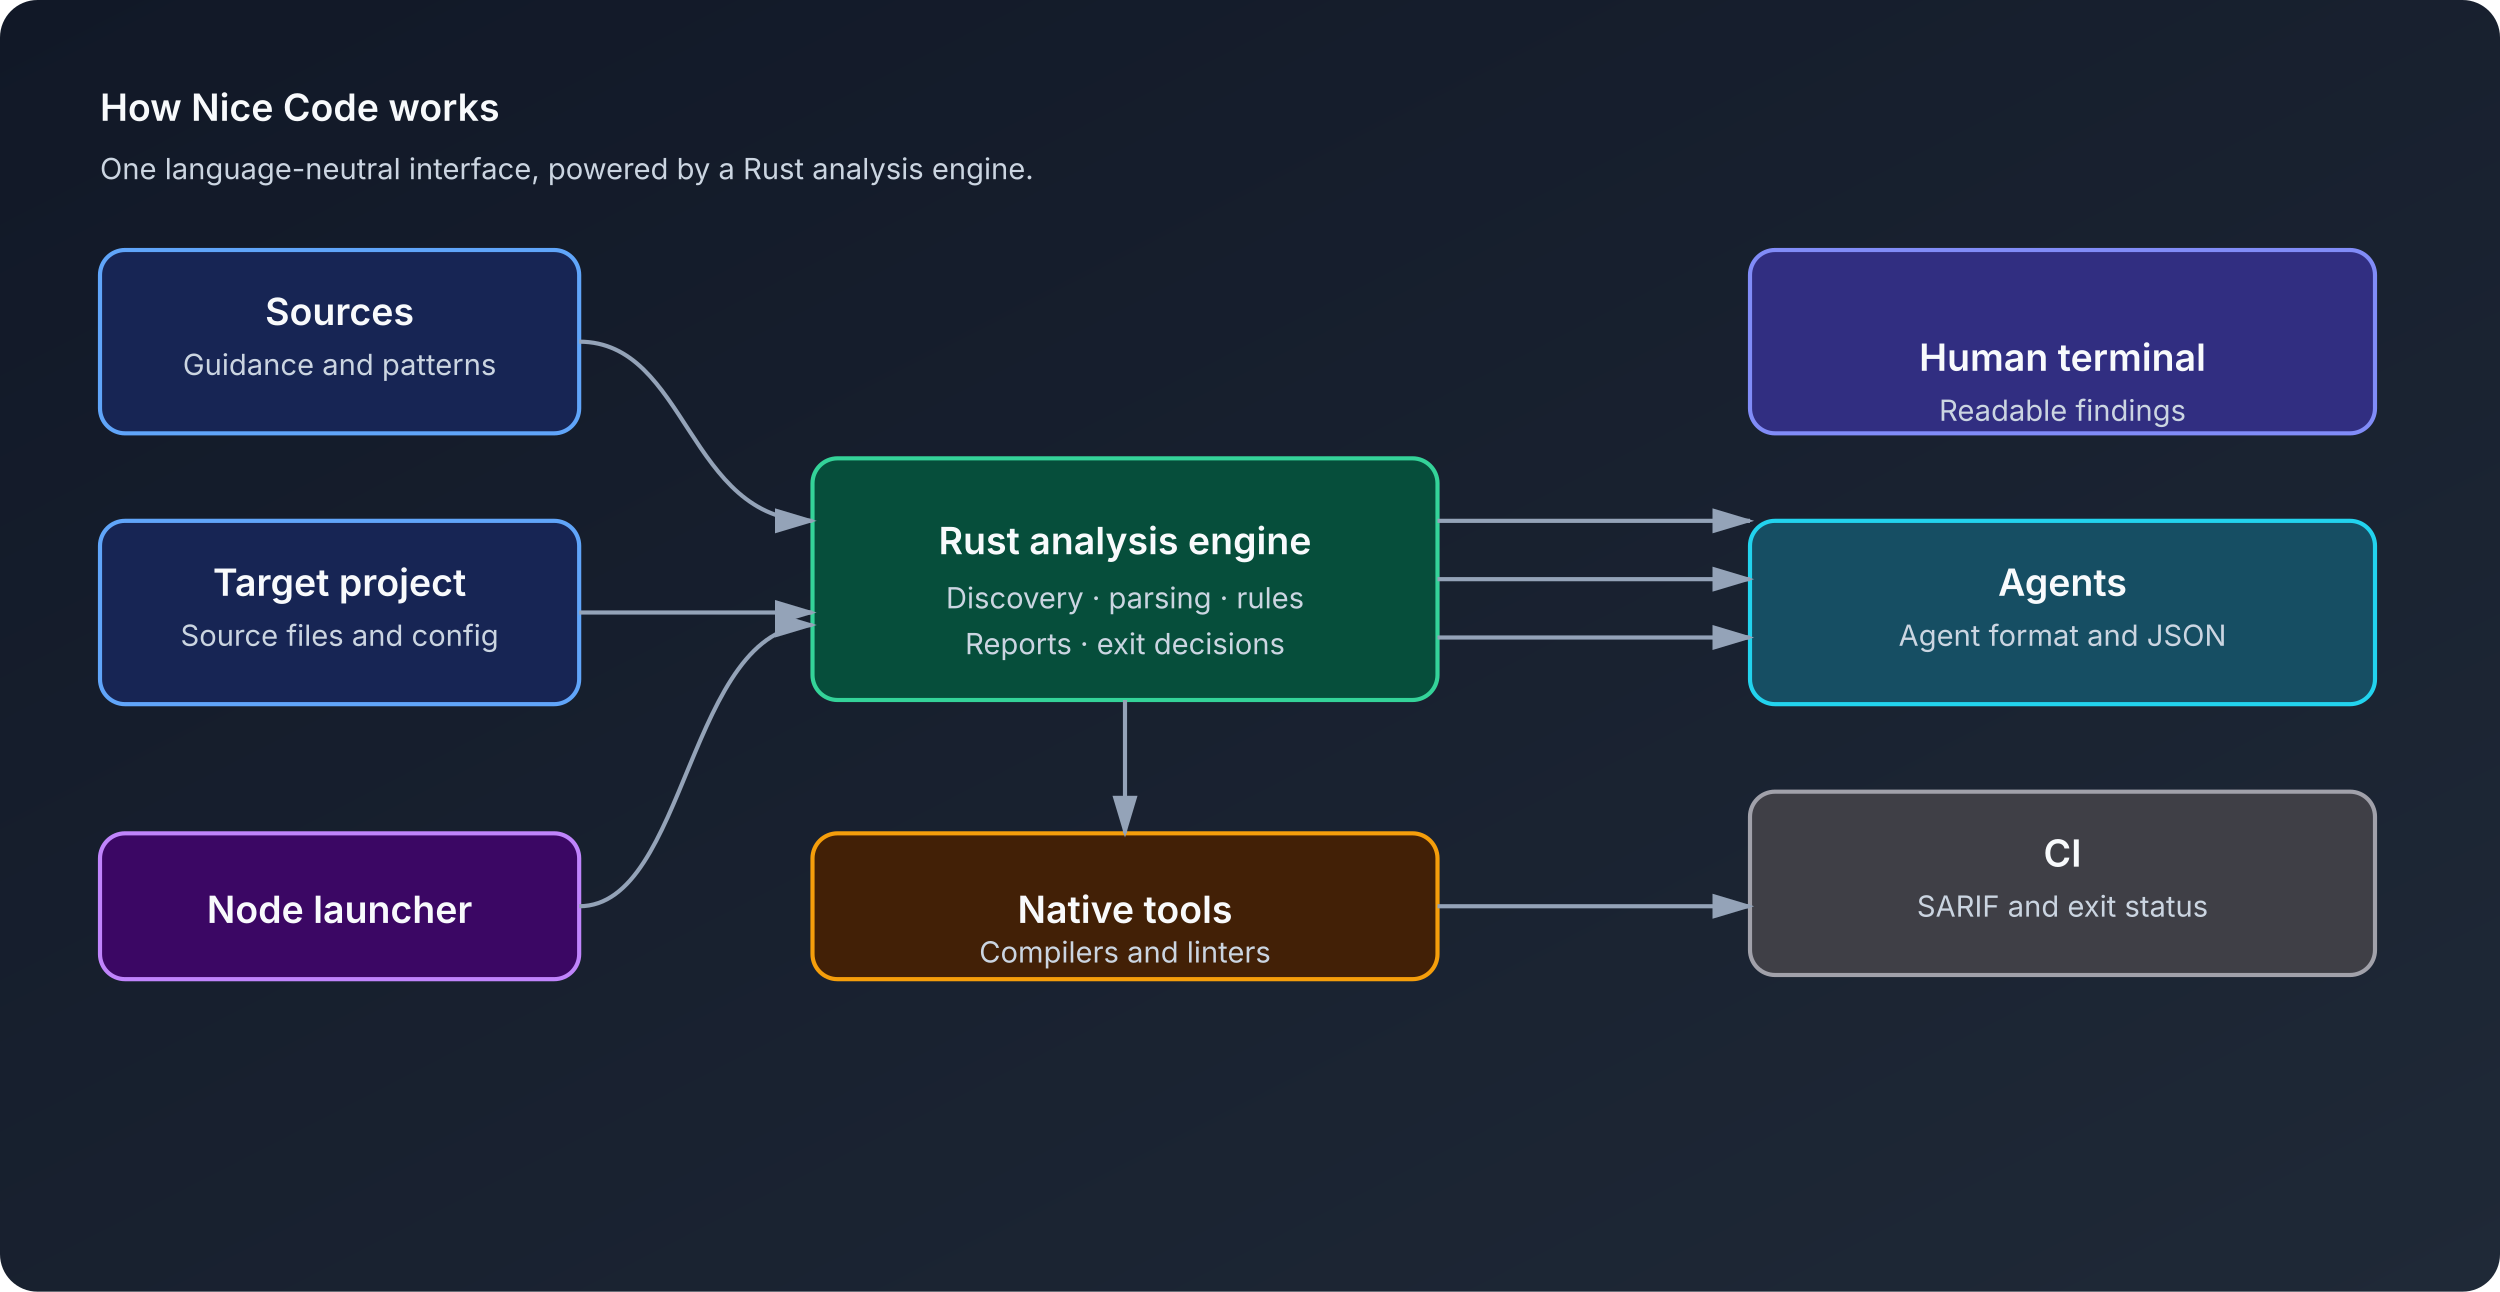
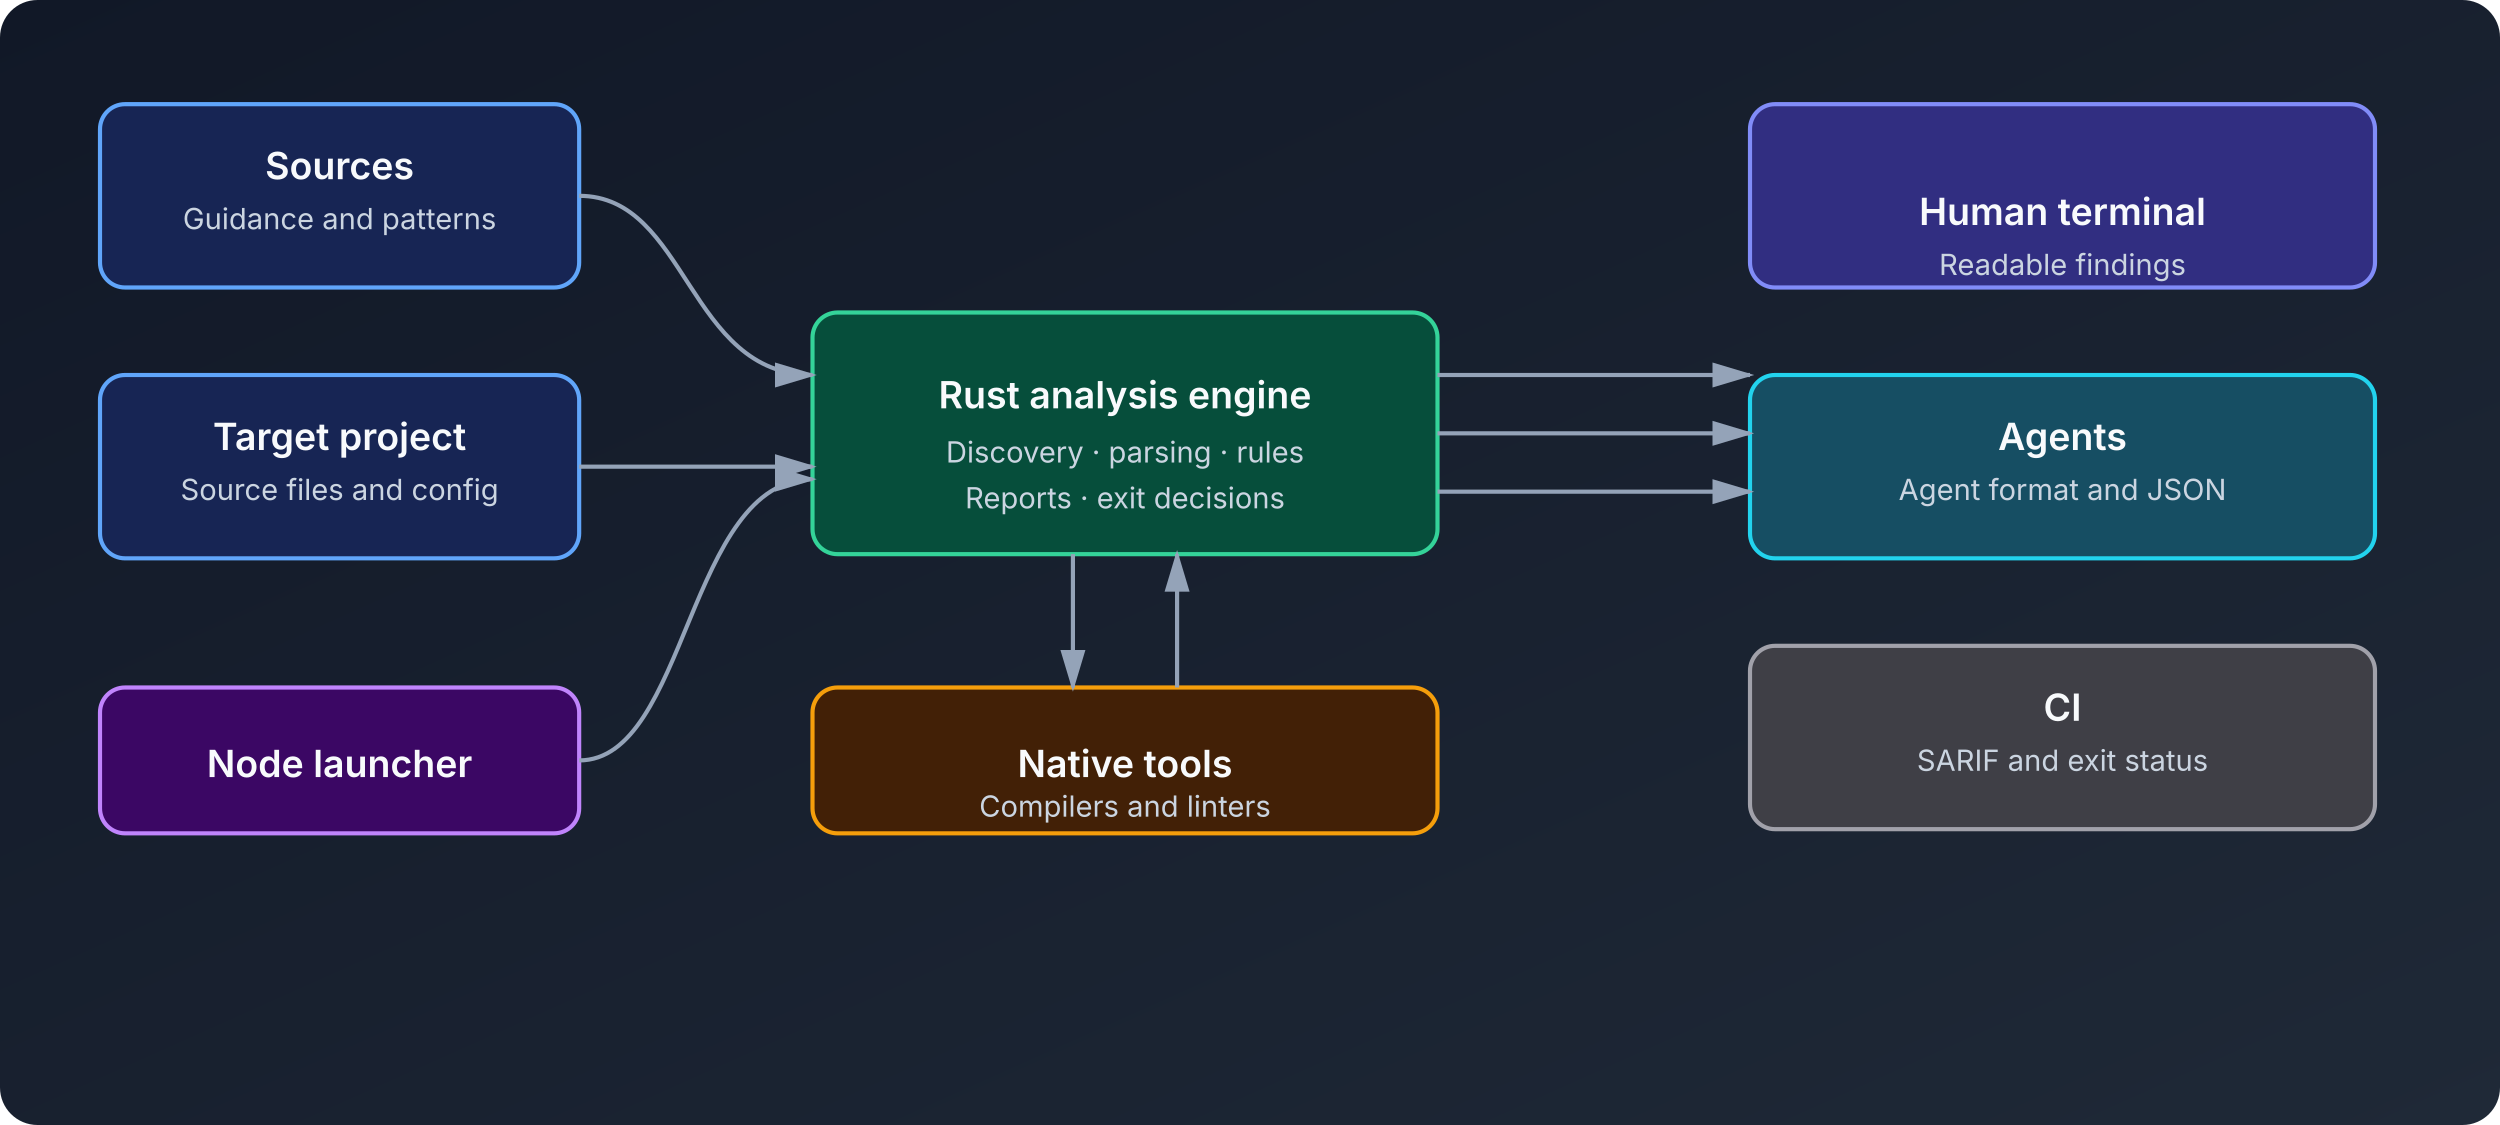
- <svg xmlns="http://www.w3.org/2000/svg" width="1200" height="620" viewBox="0 0 1200 620" role="img" aria-labelledby="title desc">
+ <svg xmlns="http://www.w3.org/2000/svg" width="1200" height="540" viewBox="0 0 1200 540" role="img" aria-labelledby="title desc">
  <defs>
    <linearGradient id="bg" x1="0" x2="1" y1="0" y2="1">
      <stop offset="0" stop-color="#111827" />
      <stop offset="1" stop-color="#1f2937" />
    </linearGradient>
    <marker id="arrow" markerWidth="10" markerHeight="10" refX="9" refY="3" orient="auto">
      <path d="M0,0 L10,3 L0,6 Z" fill="#94a3b8" />
    </marker>
    <style>
      .label { font: 600 18px -apple-system,BlinkMacSystemFont,"Segoe UI",sans-serif; fill: #f8fafc; }
      .small { font: 14px -apple-system,BlinkMacSystemFont,"Segoe UI",sans-serif; fill: #cbd5e1; }
      .box { stroke-width: 2; rx: 12; }
      .arrow { stroke: #94a3b8; stroke-width: 2; fill: none; marker-end: url(#arrow); }
    </style>
  </defs>
-   <rect width="1200" height="620" rx="18" fill="url(#bg)" />
-   <text x="48" y="58" class="label" font-size="28">How Nice Code works</text>
-   <text x="48" y="86" class="small">One language-neutral interface, powered by a Rust analysis engine.</text>
-   <rect x="48" y="120" width="230" height="88" class="box" fill="#172554" stroke="#60a5fa" />
-   <text x="163" y="156" text-anchor="middle" class="label">Sources</text>
-   <text x="163" y="180" text-anchor="middle" class="small">Guidance and patterns</text>
-   <rect x="48" y="250" width="230" height="88" class="box" fill="#172554" stroke="#60a5fa" />
-   <text x="163" y="286" text-anchor="middle" class="label">Target project</text>
-   <text x="163" y="310" text-anchor="middle" class="small">Source files and config</text>
-   <rect x="390" y="400" width="300" height="70" class="box" fill="#422006" stroke="#f59e0b" />
-   <text x="540" y="443" text-anchor="middle" class="label">Native tools</text>
-   <text x="540" y="462" text-anchor="middle" class="small">Compilers and linters</text>
-   <rect x="390" y="220" width="300" height="116" class="box" fill="#064e3b" stroke="#34d399" />
-   <text x="540" y="266" text-anchor="middle" class="label">Rust analysis engine</text>
-   <text x="540" y="292" text-anchor="middle" class="small">Discovery · parsing · rules</text>
-   <text x="540" y="314" text-anchor="middle" class="small">Reports · exit decisions</text>
-   <rect x="48" y="400" width="230" height="70" class="box" fill="#3b0764" stroke="#c084fc" />
-   <text x="163" y="443" text-anchor="middle" class="label">Node launcher</text>
-   <rect x="840" y="120" width="300" height="88" class="box" fill="#312e81" stroke="#818cf8" />
-   <text x="990" y="178" text-anchor="middle" class="label">Human terminal</text>
-   <text x="990" y="202" text-anchor="middle" class="small">Readable findings</text>
-   <rect x="840" y="250" width="300" height="88" class="box" fill="#164e63" stroke="#22d3ee" />
-   <text x="990" y="286" text-anchor="middle" class="label">Agents</text>
-   <text x="990" y="310" text-anchor="middle" class="small">Agent format and JSON</text>
-   <rect x="840" y="380" width="300" height="88" class="box" fill="#3f3f46" stroke="#a1a1aa" />
-   <text x="990" y="416" text-anchor="middle" class="label">CI</text>
-   <text x="990" y="440" text-anchor="middle" class="small">SARIF and exit status</text>
-   <path d="M278 164 C330 164 330 250 390 250" class="arrow" />
-   <path d="M278 294 H390" class="arrow" />
-   <path d="M278 435 C330 435 330 300 390 300" class="arrow" />
-   <path d="M540 336 V400" class="arrow" />
-   <path d="M690 435 H840" class="arrow" />
-   <path d="M690 250 H840" class="arrow" />
-   <path d="M690 278 H840" class="arrow" />
-   <path d="M690 306 H840" class="arrow" />
+   <rect width="1200" height="540" rx="18" fill="url(#bg)" />
+   <g transform="translate(0 -70)">
+     <rect x="48" y="120" width="230" height="88" class="box" fill="#172554" stroke="#60a5fa" />
+     <text x="163" y="156" text-anchor="middle" class="label">Sources</text>
+     <text x="163" y="180" text-anchor="middle" class="small">Guidance and patterns</text>
+     <rect x="48" y="250" width="230" height="88" class="box" fill="#172554" stroke="#60a5fa" />
+     <text x="163" y="286" text-anchor="middle" class="label">Target project</text>
+     <text x="163" y="310" text-anchor="middle" class="small">Source files and config</text>
+     <rect x="390" y="400" width="300" height="70" class="box" fill="#422006" stroke="#f59e0b" />
+     <text x="540" y="443" text-anchor="middle" class="label">Native tools</text>
+     <text x="540" y="462" text-anchor="middle" class="small">Compilers and linters</text>
+     <rect x="390" y="220" width="300" height="116" class="box" fill="#064e3b" stroke="#34d399" />
+     <text x="540" y="266" text-anchor="middle" class="label">Rust analysis engine</text>
+     <text x="540" y="292" text-anchor="middle" class="small">Discovery · parsing · rules</text>
+     <text x="540" y="314" text-anchor="middle" class="small">Reports · exit decisions</text>
+     <rect x="48" y="400" width="230" height="70" class="box" fill="#3b0764" stroke="#c084fc" />
+     <text x="163" y="443" text-anchor="middle" class="label">Node launcher</text>
+     <rect x="840" y="120" width="300" height="88" class="box" fill="#312e81" stroke="#818cf8" />
+     <text x="990" y="178" text-anchor="middle" class="label">Human terminal</text>
+     <text x="990" y="202" text-anchor="middle" class="small">Readable findings</text>
+     <rect x="840" y="250" width="300" height="88" class="box" fill="#164e63" stroke="#22d3ee" />
+     <text x="990" y="286" text-anchor="middle" class="label">Agents</text>
+     <text x="990" y="310" text-anchor="middle" class="small">Agent format and JSON</text>
+     <rect x="840" y="380" width="300" height="88" class="box" fill="#3f3f46" stroke="#a1a1aa" />
+     <text x="990" y="416" text-anchor="middle" class="label">CI</text>
+     <text x="990" y="440" text-anchor="middle" class="small">SARIF and exit status</text>
+     <path d="M278 164 C330 164 330 250 390 250" class="arrow" />
+     <path d="M278 294 H390" class="arrow" />
+     <path d="M278 435 C330 435 330 300 390 300" class="arrow" />
+     <path d="M515 336 V400" class="arrow" />
+     <path d="M565 400 V336" class="arrow" />
+     <path d="M690 250 H840" class="arrow" />
+     <path d="M690 278 H840" class="arrow" />
+     <path d="M690 306 H840" class="arrow" />
+   </g>
</svg>
